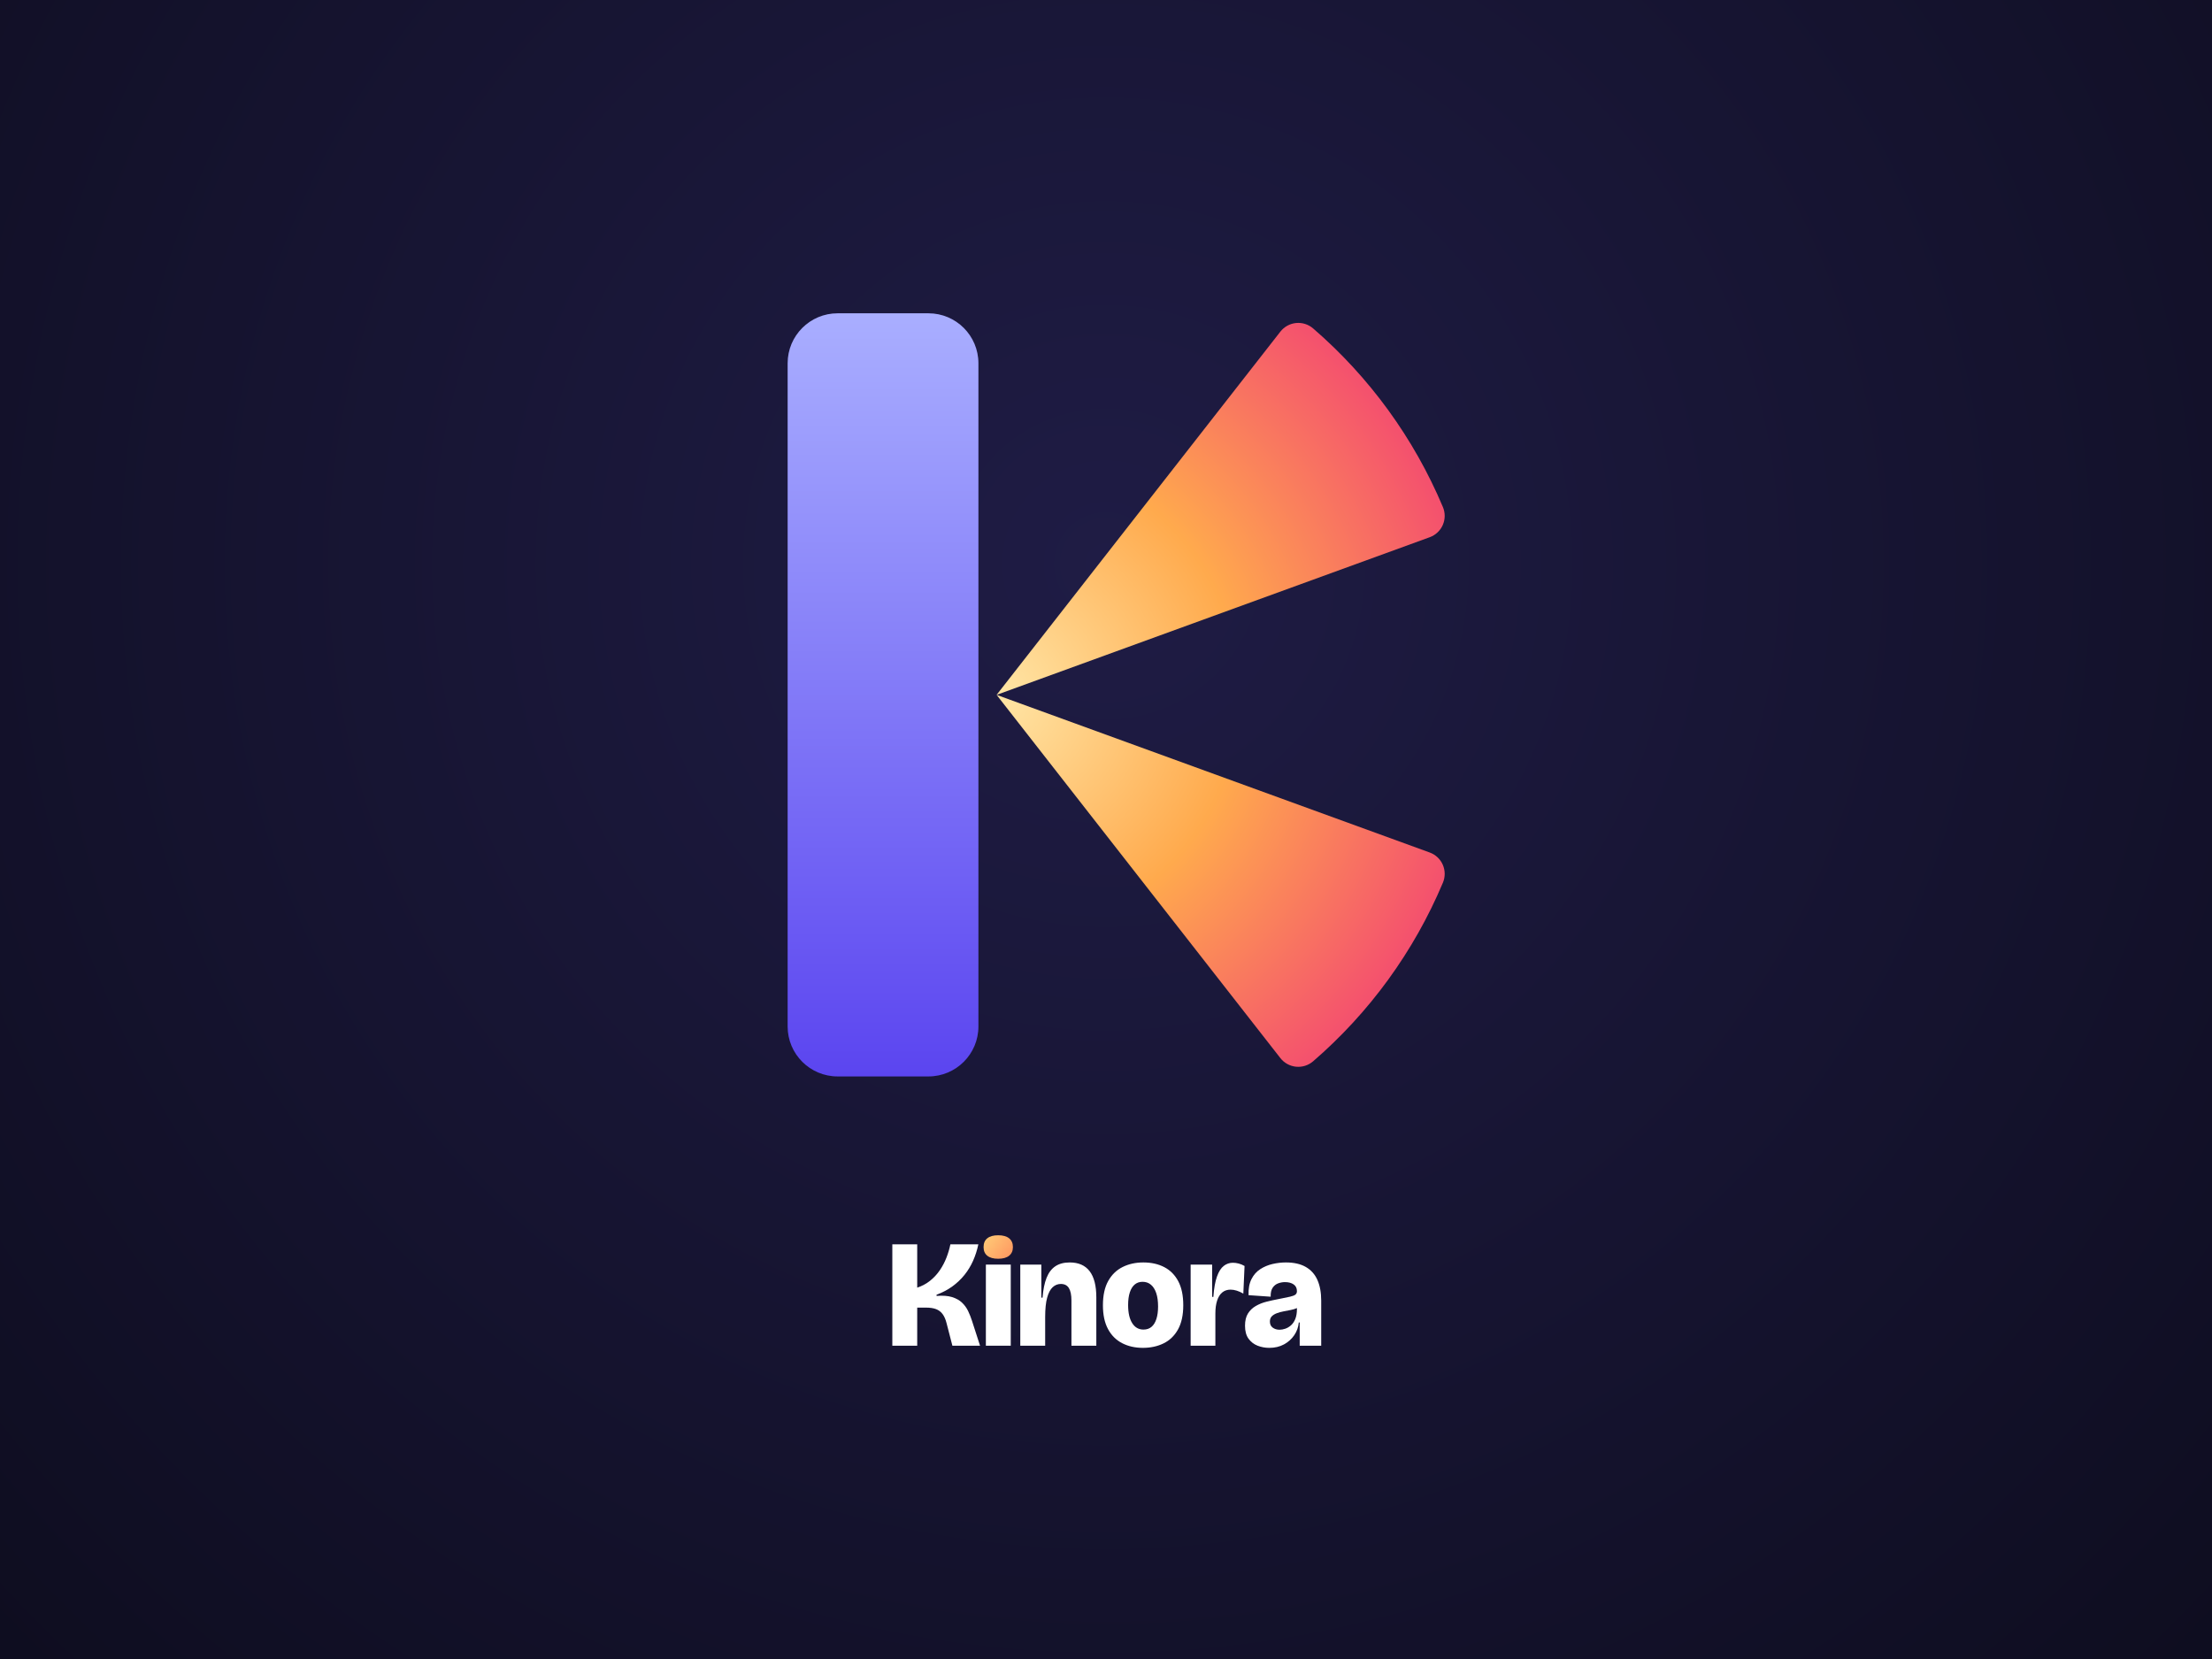
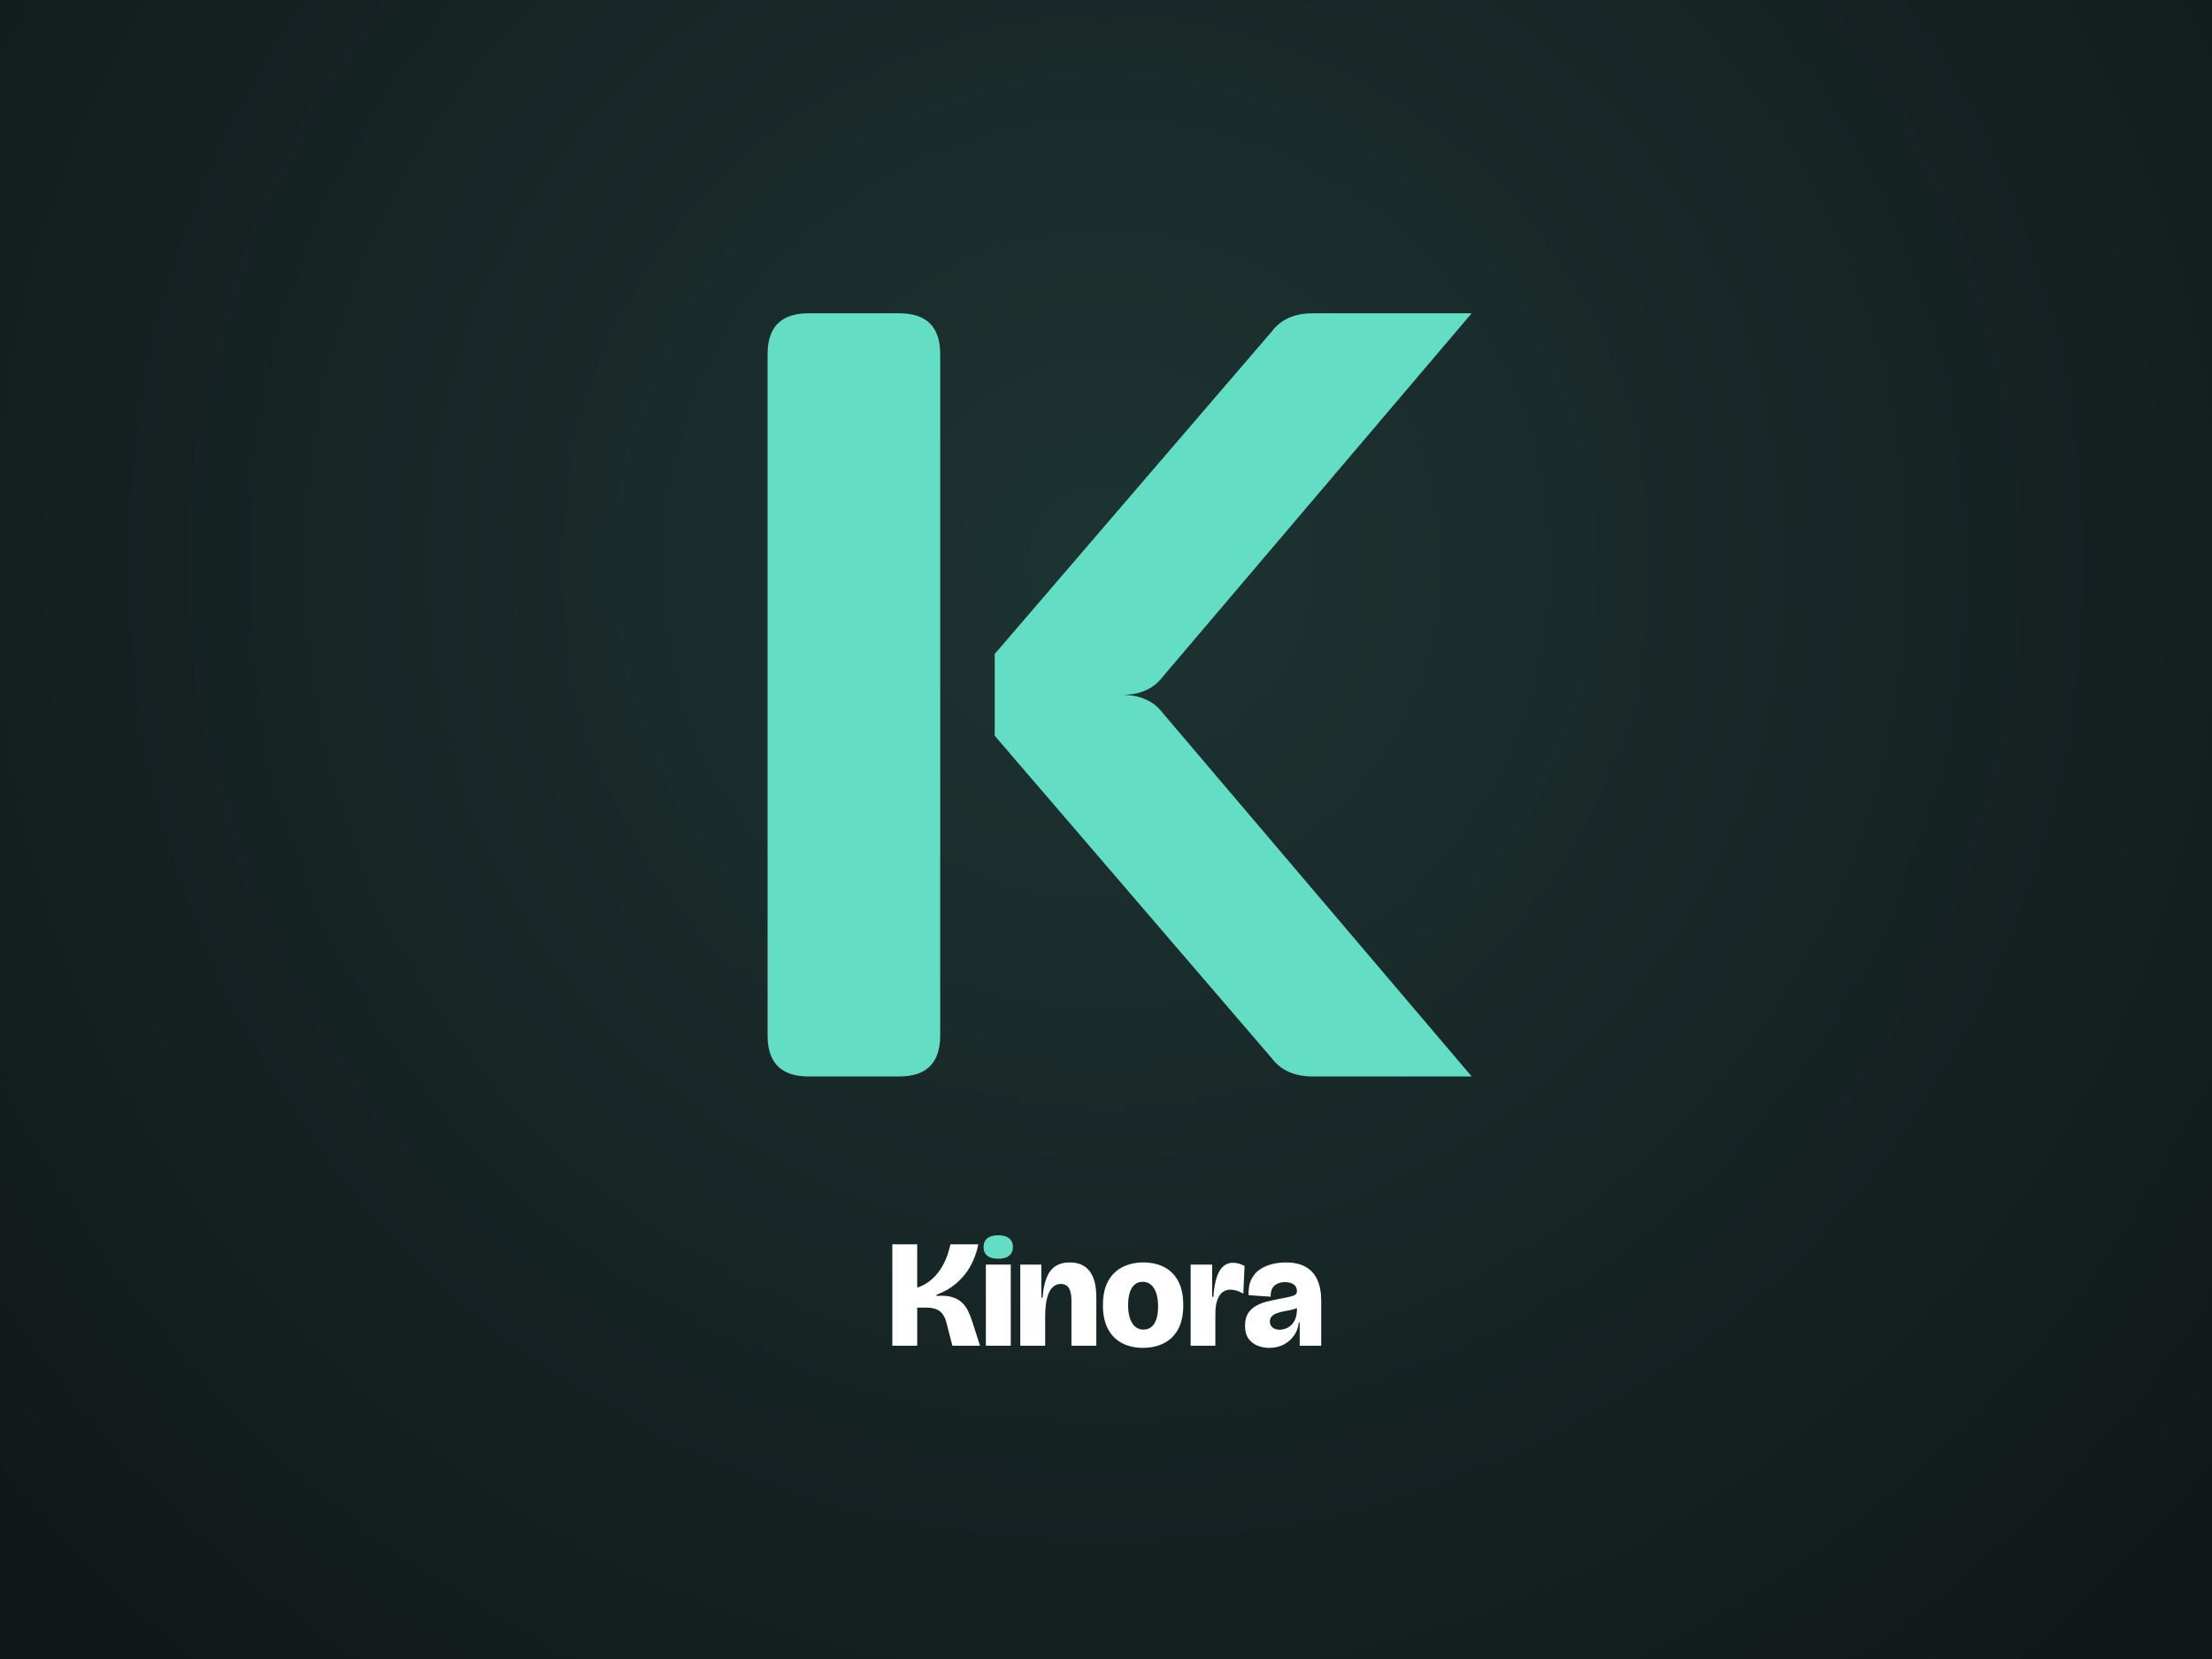
<svg xmlns="http://www.w3.org/2000/svg" width="540" height="405" viewBox="0 0 2160 1620" role="img" aria-label="Kinora">
  <defs>
    <radialGradient id="rkbg" gradientUnits="userSpaceOnUse" cx="1080" cy="550.8" r="1620">
-       <stop offset="0" stop-color="#1F1C45" />
-       <stop offset="1" stop-color="#0D0C1D" />
+       <stop offset="0" stop-color="#1D3432" />
+       <stop offset="1" stop-color="#101416" />
    </radialGradient>
  </defs>
  <rect width="2160" height="1620" fill="url(#rkbg)" />
  <defs>
-     <linearGradient id="stdm-stem" gradientUnits="userSpaceOnUse" x1="0" y1="88" x2="0" y2="424">
-       <stop offset="0" stop-color="#A9AEFF" />
-       <stop offset="1" stop-color="#5B45F0" />
-     </linearGradient>
-     <radialGradient id="stdm-beam" gradientUnits="userSpaceOnUse" cx="200" cy="256" r="213.2">
-       <stop offset="0" stop-color="#FFE6A6" />
-       <stop offset="0.5" stop-color="#FFAA4D" />
-       <stop offset="1" stop-color="#F4506E" />
-     </radialGradient>
    <linearGradient id="std-dot" gradientUnits="userSpaceOnUse" x1="957.3" y1="1206.22" x2="992.4" y2="1234.87">
-       <stop offset="0" stop-color="#FFD27A" />
-       <stop offset="1" stop-color="#FF8A5B" />
+       <stop offset="0" stop-color="#63DEC5" />
+       <stop offset="1" stop-color="#63DEC5" />
    </linearGradient>
  </defs>
-   <g transform="translate(769.12 305.93) scale(2.217857) translate(-108 -88)">
-     <path d="M130 88H170A22 22 0 0 1 192 110V402A22 22 0 0 1 170 424H130A22 22 0 0 1 108 402V110A22 22 0 0 1 130 88Z" fill="url(#stdm-stem)" />
-     <path d="M200 256L390.71 186.59A10 10 0 0 0 396.51 173.31A213.2 213.2 0 0 0 339.36 94.66A10 10 0 0 0 324.95 96.07Z" fill="url(#stdm-beam)" />
-     <path d="M200 256L390.71 325.41A10 10 0 0 1 396.51 338.69A213.2 213.2 0 0 1 339.36 417.34A10 10 0 0 1 324.95 415.93Z" fill="url(#stdm-beam)" />
+   <g transform="translate(749.54 305.93) scale(2.217857) translate(-108 -88)">
+     <path d="M126 88H166Q184 88 184 106V406Q184 424 166 424H126Q108 424 108 406V106Q108 88 126 88ZM208 238L330 96Q336 88 348 88H418L282 248Q276 256 264 256H208ZM208 274V256H264Q276 256 282 264L418 424H348Q336 424 330 416Z" fill="#63DEC5" />
  </g>
  <path d="M871.35 1314.07L871.35 1215.07L895.65 1215.07L895.65 1257.37Q902.85 1254.97 908.33 1250.55Q913.8 1246.12 917.7 1240.42Q921.6 1234.72 924.15 1228.2Q926.7 1221.67 928.05 1215.07L955.35 1215.07Q953.55 1223.62 950.18 1231.2Q946.8 1238.77 941.7 1245.07Q936.6 1251.37 929.85 1256.25Q923.1 1261.12 914.55 1264.27L914.55 1265.47Q923.7 1264.72 929.7 1266.6Q935.7 1268.47 939.45 1272.07Q943.2 1275.67 945.38 1280.25Q947.55 1284.82 949.05 1289.47L957 1314.07L930 1314.07L924.3 1292.02Q922.95 1286.62 920.48 1283.25Q918 1279.87 914.1 1278.37Q910.2 1276.87 904.2 1276.87L895.65 1276.87L895.65 1314.07Z" fill="#FFFFFF" />
  <path d="M962.7 1314.07L962.7 1234.87L987 1234.87L987 1314.07Z" fill="#FFFFFF" />
  <path d="M974.7 1229.17Q967.8 1229.17 964.13 1226.25Q960.45 1223.32 960.45 1217.77Q960.45 1212.07 964.13 1209.15Q967.8 1206.22 974.7 1206.22Q981.75 1206.22 985.43 1209.22Q989.1 1212.22 989.1 1217.77Q989.1 1223.17 985.43 1226.17Q981.75 1229.17 974.7 1229.17Z" fill="url(#std-dot)" />
  <path d="M996.3 1314.07L996.3 1269.22L996.3 1234.87L1016.85 1234.87L1016.85 1267.12L1018.05 1267.12Q1018.95 1255.42 1021.95 1247.85Q1024.95 1240.27 1030.5 1236.52Q1036.05 1232.77 1044.6 1232.77Q1057.5 1232.77 1064.03 1241.32Q1070.55 1249.87 1070.55 1266.82L1070.55 1314.07L1046.25 1314.07L1046.25 1269.97Q1046.25 1261.87 1043.78 1257.82Q1041.3 1253.77 1035.9 1253.77Q1031.4 1253.77 1027.95 1256.92Q1024.5 1260.07 1022.55 1267.12Q1020.6 1274.17 1020.6 1286.02L1020.6 1314.07Z" fill="#FFFFFF" />
  <path d="M1116 1316.17Q1104.6 1316.17 1095.75 1311.6Q1086.9 1307.02 1081.95 1297.8Q1077 1288.57 1077 1274.62Q1077 1260.07 1082.17 1250.85Q1087.35 1241.62 1096.28 1237.2Q1105.2 1232.77 1116.45 1232.77Q1128.15 1232.77 1136.92 1237.35Q1145.7 1241.92 1150.58 1251.15Q1155.45 1260.37 1155.45 1274.47Q1155.45 1289.02 1150.28 1298.25Q1145.1 1307.47 1136.17 1311.82Q1127.25 1316.17 1116 1316.17ZM1116.6 1298.32Q1121.25 1298.32 1124.4 1295.7Q1127.55 1293.07 1129.2 1287.97Q1130.85 1282.87 1130.85 1275.82Q1130.85 1268.02 1129.05 1262.7Q1127.25 1257.37 1123.88 1254.52Q1120.5 1251.67 1115.7 1251.67Q1111.2 1251.67 1108.05 1254.3Q1104.9 1256.92 1103.25 1262.02Q1101.6 1267.12 1101.6 1274.32Q1101.6 1285.72 1105.58 1292.02Q1109.55 1298.32 1116.6 1298.32Z" fill="#FFFFFF" />
  <path d="M1162.65 1314.07L1162.65 1271.02L1162.65 1234.87L1183.65 1234.87L1183.65 1266.37L1184.85 1266.37Q1185.75 1253.77 1188.38 1246.5Q1191 1239.22 1194.97 1236.15Q1198.95 1233.07 1203.9 1233.07Q1206.6 1233.07 1209.53 1233.82Q1212.45 1234.57 1215.3 1236.22L1214.1 1263.22Q1210.8 1261.27 1207.65 1260.3Q1204.5 1259.32 1201.65 1259.32Q1196.85 1259.32 1193.55 1262.02Q1190.25 1264.72 1188.53 1269.97Q1186.8 1275.22 1186.8 1282.72L1186.8 1314.07Z" fill="#FFFFFF" />
  <path d="M1239.45 1316.17Q1233.45 1316.17 1228.05 1314.07Q1222.65 1311.97 1219.2 1307.25Q1215.75 1302.52 1215.75 1294.57Q1215.75 1287.22 1218.6 1282.65Q1221.45 1278.07 1226.25 1275.3Q1231.05 1272.52 1236.75 1271.1Q1242.45 1269.67 1248 1268.62Q1255.8 1267.12 1259.7 1266.22Q1263.6 1265.32 1265.03 1264.12Q1266.45 1262.92 1266.45 1260.82Q1266.45 1256.47 1263.23 1254.22Q1260 1251.97 1254.75 1251.97Q1251.45 1251.97 1248.15 1253.17Q1244.85 1254.37 1242.75 1257.45Q1240.65 1260.52 1240.8 1266.22L1219.2 1264.72Q1218.9 1255.27 1222.05 1249.05Q1225.2 1242.82 1230.67 1239.3Q1236.15 1235.77 1242.67 1234.27Q1249.2 1232.77 1255.65 1232.77Q1267.5 1232.77 1275.15 1237.2Q1282.8 1241.62 1286.48 1249.95Q1290.15 1258.27 1290.15 1270.12L1290.15 1284.22Q1290.15 1289.17 1290.15 1294.2Q1290.15 1299.22 1290.15 1304.17Q1290.15 1309.12 1290.15 1314.07L1269.15 1314.07Q1269.15 1308.67 1269.15 1303.12Q1269.15 1297.57 1269.15 1291.42L1268.25 1291.42Q1267.65 1298.17 1263.83 1303.8Q1260 1309.42 1253.78 1312.8Q1247.55 1316.17 1239.45 1316.17ZM1249.5 1298.47Q1252.05 1298.47 1254.98 1297.5Q1257.9 1296.52 1260.53 1294.27Q1263.15 1292.02 1264.8 1288.05Q1266.45 1284.07 1266.45 1278.22L1266.45 1274.62L1270.5 1274.17Q1269.3 1276.12 1266.53 1277.32Q1263.75 1278.52 1260.3 1279.2Q1256.85 1279.87 1253.33 1280.55Q1249.8 1281.22 1246.8 1282.35Q1243.8 1283.47 1241.92 1285.35Q1240.05 1287.22 1240.05 1290.52Q1240.05 1294.42 1242.83 1296.45Q1245.6 1298.47 1249.5 1298.47Z" fill="#FFFFFF" />
</svg>
